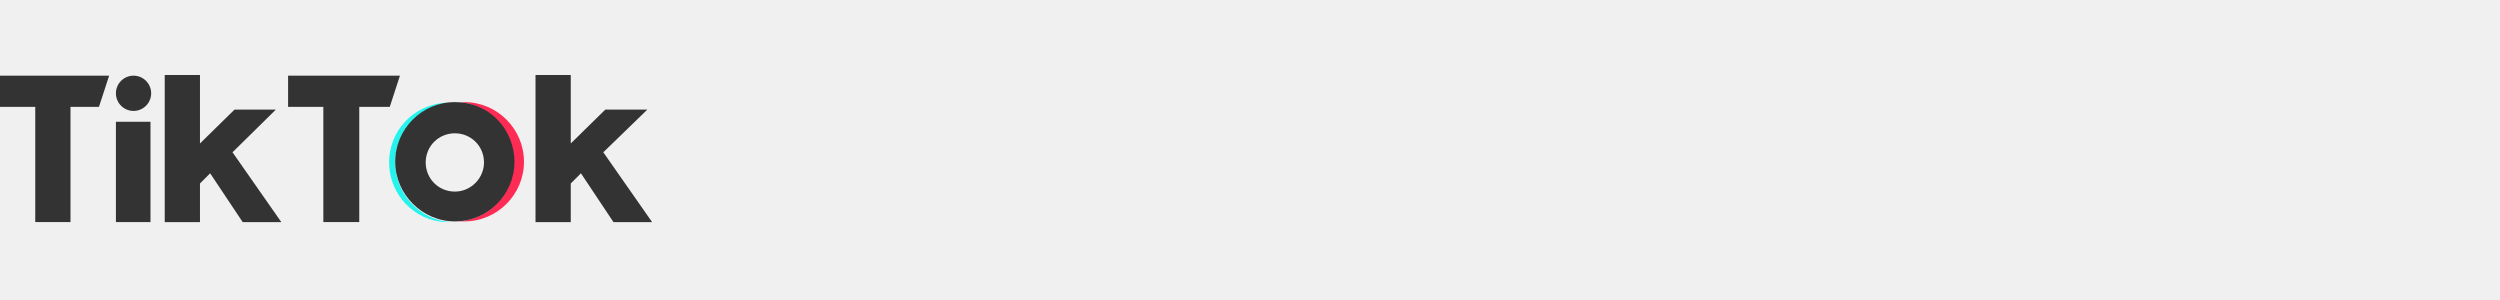
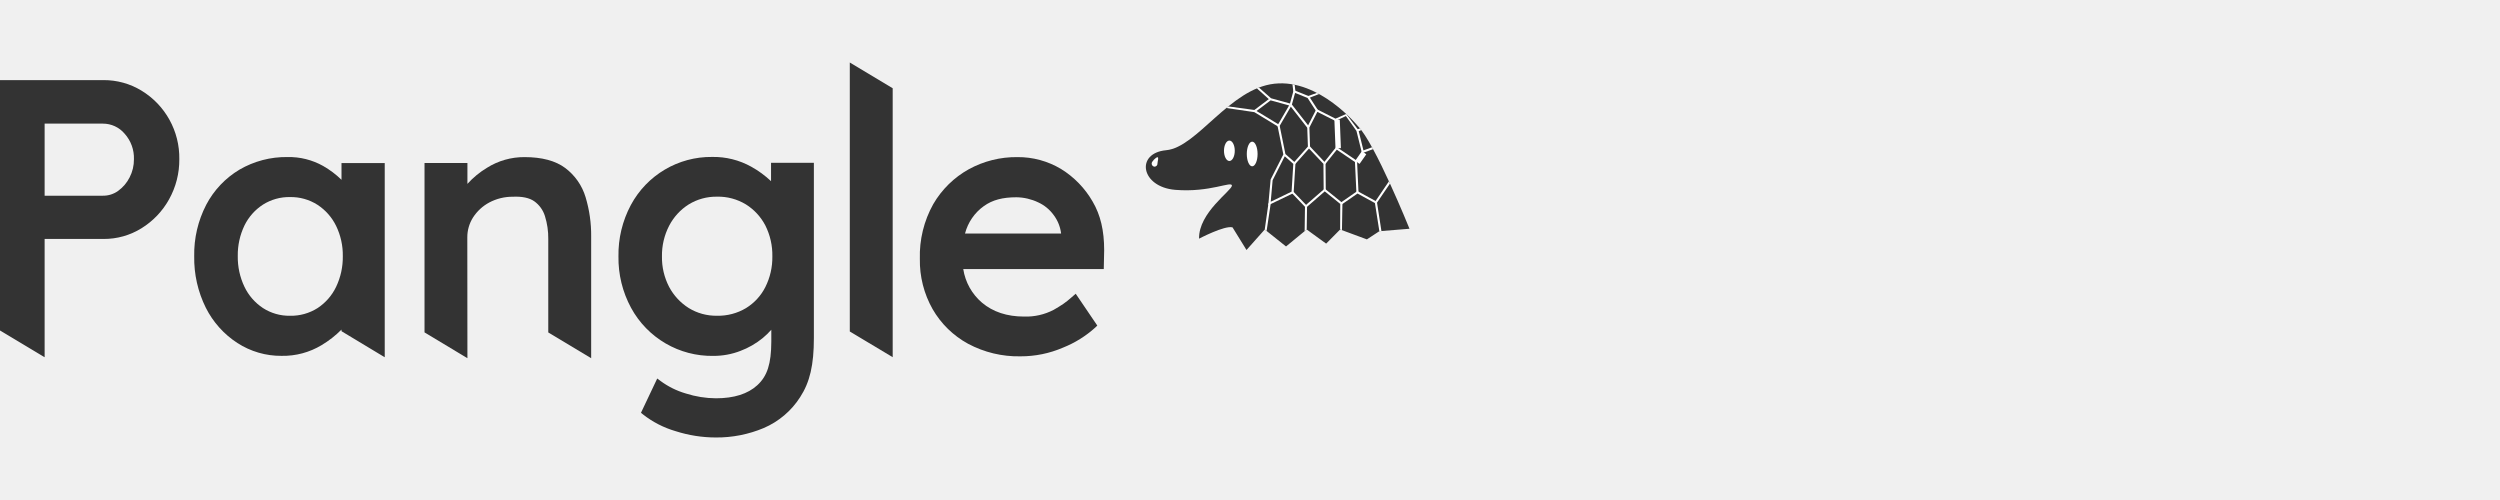
- <svg xmlns="http://www.w3.org/2000/svg" width="200" height="24" viewBox="0 0 200 24" fill="none">
-   <g clip-path="url(#clip0)">
-     <path d="M-0 6.054H8.731L7.917 8.548H5.64V17.767H2.82V8.548H-0V6.054Z" fill="#333333" />
-     <path d="M23.047 6.054H31.995L31.182 8.548H28.741V17.767H25.867V8.548H23.047V6.054Z" fill="#333333" />
-     <path d="M9.273 9.741H12.039V17.767H9.273V9.741Z" fill="#333333" />
-     <path d="M13.178 6H15.998V11.477L18.763 8.766H22.071L18.601 12.182L22.505 17.768H19.414L16.811 13.863L15.998 14.677V17.768H13.178V6Z" fill="#333333" />
-     <path d="M42.841 6H45.661V11.477L48.427 8.766H51.789L48.264 12.182L52.169 17.768H49.077L46.474 13.863L45.661 14.677V17.768H42.841V6Z" fill="#333333" />
-     <path d="M10.683 8.874C11.462 8.874 12.093 8.242 12.093 7.464C12.093 6.685 11.462 6.054 10.683 6.054C9.904 6.054 9.273 6.685 9.273 7.464C9.273 8.242 9.904 8.874 10.683 8.874Z" fill="#333333" />
-     <path d="M31.616 12.995C31.616 10.5 33.568 8.44 36.062 8.223C35.954 8.223 35.791 8.223 35.629 8.223C33.08 8.385 31.128 10.446 31.128 12.995C31.128 15.544 33.134 17.659 35.629 17.767C35.737 17.767 35.9 17.767 36.062 17.767C33.568 17.604 31.616 15.489 31.616 12.995Z" fill="#25F4EE" />
-     <path d="M37.147 8.169C37.038 8.169 36.822 8.169 36.713 8.169C39.208 8.386 41.106 10.447 41.106 12.941C41.106 15.436 39.208 17.496 36.713 17.713C36.822 17.713 36.984 17.713 37.147 17.713C39.804 17.713 41.919 15.544 41.919 12.941C41.919 10.338 39.804 8.169 37.147 8.169Z" fill="#FE2C55" />
-     <path d="M36.388 15.327C35.086 15.327 34.056 14.297 34.056 12.995C34.056 11.694 35.086 10.664 36.388 10.664C37.689 10.664 38.72 11.694 38.72 12.995C38.72 14.243 37.689 15.327 36.388 15.327ZM36.388 8.169C33.73 8.169 31.616 10.338 31.616 12.941C31.616 15.544 33.785 17.713 36.388 17.713C39.045 17.713 41.16 15.544 41.16 12.941C41.16 11.694 40.672 10.447 39.75 9.525C38.828 8.603 37.635 8.169 36.388 8.169Z" fill="#333333" />
-   </g>
-   <defs>
-     <clipPath id="clip0">
-       <path d="M0 0H200V24H0V0Z" fill="white" />
-     </clipPath>
-   </defs>
+ <svg xmlns="http://www.w3.org/2000/svg" width="120" height="24" viewBox="0 0 120 24" fill="none">
+   <path d="M2.142 17.148L0 15.863V3.845H4.971C5.613 3.842 6.243 4.016 6.791 4.35C7.938 5.046 8.629 6.3 8.607 7.643C8.613 8.317 8.443 8.982 8.114 9.571C7.799 10.138 7.344 10.615 6.793 10.956C6.246 11.296 5.615 11.474 4.971 11.47H2.142V17.148ZM2.142 9.394H4.934C5.198 9.398 5.456 9.317 5.67 9.163C5.902 8.995 6.09 8.775 6.219 8.52C6.36 8.249 6.432 7.947 6.429 7.641C6.443 7.19 6.283 6.752 5.982 6.417C5.721 6.108 5.337 5.932 4.934 5.934H2.142V9.394Z" fill="#333333" />
+   <path d="M18.467 17.148L16.392 15.898V15.819C16.107 16.107 15.786 16.358 15.438 16.566C14.858 16.916 14.191 17.094 13.514 17.081C12.762 17.087 12.025 16.872 11.394 16.463C10.748 16.045 10.226 15.461 9.88 14.773C9.498 14.005 9.307 13.156 9.322 12.298C9.306 11.44 9.504 10.592 9.898 9.83C10.264 9.132 10.816 8.548 11.492 8.144C12.193 7.735 12.992 7.526 13.802 7.538C14.399 7.526 14.989 7.674 15.51 7.966C15.832 8.149 16.128 8.372 16.392 8.631V7.828H18.467V17.148ZM13.919 9.459C13.461 9.451 13.01 9.577 12.622 9.822C12.241 10.068 11.934 10.415 11.734 10.823C11.515 11.28 11.405 11.783 11.413 12.29C11.405 12.801 11.514 13.306 11.734 13.767C11.932 14.181 12.239 14.533 12.622 14.786C13.008 15.035 13.459 15.164 13.918 15.157C14.388 15.167 14.85 15.038 15.247 14.786C15.63 14.533 15.936 14.181 16.134 13.767C16.354 13.306 16.463 12.801 16.455 12.29C16.462 11.79 16.352 11.294 16.134 10.844C15.934 10.433 15.626 10.084 15.244 9.833C14.849 9.58 14.388 9.45 13.919 9.459Z" fill="#333333" />
+   <path d="M22.436 17.194L20.377 15.955V7.823H22.436V8.826C22.709 8.525 23.025 8.265 23.373 8.055C23.914 7.715 24.54 7.537 25.178 7.541C26.008 7.541 26.665 7.716 27.13 8.063C27.596 8.412 27.939 8.902 28.107 9.461C28.292 10.075 28.383 10.713 28.376 11.354V17.194L26.317 15.957V11.471C26.322 11.099 26.268 10.728 26.157 10.372C26.068 10.084 25.887 9.833 25.642 9.659C25.409 9.498 25.071 9.422 24.611 9.443C24.22 9.441 23.834 9.535 23.488 9.718C23.172 9.886 22.904 10.133 22.709 10.433C22.525 10.721 22.428 11.056 22.431 11.397L22.436 17.194Z" fill="#333333" />
+   <path d="M34.353 20.999C33.7 20.998 33.051 20.895 32.429 20.696C31.86 20.53 31.329 20.258 30.863 19.892L30.767 19.813L31.547 18.168L31.707 18.288C32.074 18.558 32.485 18.761 32.922 18.888C33.389 19.037 33.876 19.115 34.366 19.118C35.23 19.118 35.897 18.907 36.349 18.492C36.831 18.051 37.017 17.467 37.023 16.403V15.828C36.896 15.971 36.758 16.105 36.611 16.227C36.288 16.49 35.926 16.699 35.536 16.845C35.127 17.003 34.692 17.083 34.254 17.083C32.605 17.115 31.076 16.224 30.289 14.772C29.881 14.017 29.673 13.169 29.686 12.31C29.671 11.45 29.876 10.599 30.281 9.84C31.053 8.403 32.556 7.514 34.185 7.533C34.84 7.521 35.487 7.683 36.061 8.002C36.405 8.193 36.724 8.426 37.01 8.696V7.814H39.066V16.219C39.066 17.519 38.875 18.343 38.407 19.063C37.987 19.72 37.38 20.235 36.665 20.543C35.934 20.851 35.147 21.007 34.353 20.999ZM34.416 9.44C33.937 9.433 33.465 9.562 33.057 9.813C32.659 10.064 32.336 10.417 32.119 10.835C31.884 11.29 31.766 11.796 31.774 12.307C31.765 12.816 31.883 13.318 32.117 13.77C32.337 14.184 32.661 14.534 33.057 14.784C33.465 15.035 33.937 15.164 34.416 15.156C34.904 15.167 35.387 15.04 35.807 14.79C36.204 14.546 36.526 14.197 36.736 13.781C36.965 13.324 37.081 12.818 37.073 12.307C37.083 11.793 36.968 11.285 36.738 10.825C36.523 10.411 36.201 10.061 35.806 9.813C35.387 9.558 34.905 9.429 34.416 9.44Z" fill="#333333" />
+   <path d="M42.849 17.146L40.79 15.911V3L42.849 4.236V17.146Z" fill="#333333" />
+   <path d="M48.983 17.104C48.107 17.122 47.242 16.914 46.468 16.501C45.758 16.115 45.168 15.539 44.764 14.836C44.349 14.102 44.138 13.27 44.153 12.426C44.126 11.509 44.348 10.602 44.794 9.802C45.203 9.096 45.795 8.515 46.507 8.121C47.219 7.732 48.019 7.532 48.831 7.541C49.571 7.534 50.298 7.732 50.933 8.113C51.56 8.5 52.081 9.038 52.448 9.678C52.825 10.321 53 11.065 53 12.01L52.981 12.915H46.236C46.333 13.545 46.653 14.119 47.139 14.531C47.663 14.972 48.34 15.195 49.151 15.195C49.646 15.212 50.136 15.102 50.575 14.873C50.707 14.8 50.92 14.669 51.037 14.588C51.169 14.496 51.294 14.397 51.414 14.29L51.634 14.099L52.67 15.627L52.573 15.722C52.118 16.133 51.594 16.459 51.024 16.686C50.38 16.964 49.685 17.106 48.983 17.104ZM46.321 11.208H50.933C50.894 10.885 50.77 10.578 50.574 10.319C50.383 10.056 50.127 9.847 49.831 9.712C49.505 9.557 49.15 9.474 48.789 9.469C48.122 9.469 47.641 9.598 47.232 9.887C46.782 10.206 46.46 10.674 46.321 11.208Z" fill="#333333" />
+   <path d="M65.611 11.49L64.327 11.015L63.655 11.694L62.721 11.015L61.729 11.83L60.708 11.015L59.832 12L59.161 10.913C58.781 10.811 57.555 11.456 57.555 11.456C57.527 10.203 59.132 9.147 59.132 8.909C59.132 8.671 58.081 9.249 56.416 9.113C54.751 8.977 54.49 7.347 55.977 7.21C57.462 7.074 59.015 4.256 61.174 4.018C63.334 3.779 65.173 6.047 65.173 6.047C65.995 6.861 67.655 10.98 67.655 10.98L66.209 11.098" fill="#333333" />
+   <path d="M62.623 11.097L62.639 9.927L62.009 9.268L62.082 9.198L62.739 9.885L62.722 11.016L62.623 11.097Z" fill="white" />
+   <path d="M64.414 11.045L64.327 11.013L64.333 9.788L63.588 9.186L62.722 9.941L62.655 9.864L63.585 9.053L64.437 9.741L64.414 11.045Z" fill="white" />
+   <path d="M66.209 11.097L65.996 9.747L65.16 9.29L64.414 9.808L64.357 9.723L65.154 9.17L66.091 9.683L66.308 11.089L66.209 11.097Z" fill="white" />
+   <path d="M66.086 9.743L66.002 9.686L66.669 8.703L66.719 8.812L66.086 9.743Z" fill="white" />
+   <path d="M63.536 9.123L63.525 7.865L62.832 7.13L62.169 7.878L62.093 7.81L62.83 6.979L63.626 7.824L63.637 9.122L63.536 9.123Z" fill="white" />
+   <path d="M65.107 9.235L65.038 7.777L64.166 7.186L63.615 7.876L63.536 7.813L64.145 7.049L65.138 7.721L65.208 9.23L65.107 9.235Z" fill="white" />
+   <path d="M64.31 5.745L64.051 5.755L64.104 7.121L64.363 7.111L64.31 5.745Z" fill="white" />
+   <path d="M65.375 7.354L65.11 6.284L64.603 5.571L64.102 5.807L63.233 5.369L62.85 6.121L62.882 7.051L62.78 7.055L62.747 6.099L63.189 5.233L64.103 5.695L64.619 5.469L65.207 6.251L65.446 7.219L65.857 7.069L65.907 7.159L65.375 7.354Z" fill="white" />
+   <path d="M62.08 4.398L62.038 4.048L62.143 4.069L62.181 4.386L62.08 4.398Z" fill="white" />
+   <path d="M60.949 4.799L60.33 4.242L60.426 4.201L61.016 4.722L60.949 4.799Z" fill="white" />
+   <path d="M62.758 6.143L61.96 5.12L61.389 6.101L60.206 5.382L58.867 5.185L58.96 5.108L60.21 5.279L60.971 4.706L61.919 4.967L62.096 4.323L62.832 4.619L63.254 5.274L63.169 5.33L62.764 4.703L62.164 4.46L62.011 5.018L62.839 6.079L62.758 6.143ZM60.314 5.328L61.354 5.96L61.877 5.061L60.99 4.817L60.314 5.328Z" fill="white" />
+   <path d="M62.815 4.708L62.781 4.612L63.215 4.46L63.315 4.514L62.815 4.708Z" fill="white" />
+   <path d="M55.28 7.842C55.275 7.925 55.337 7.996 55.42 8.001C55.459 7.998 55.496 7.98 55.523 7.951C55.549 7.921 55.562 7.882 55.559 7.842C55.559 7.755 55.635 7.547 55.559 7.547C55.484 7.547 55.28 7.755 55.28 7.842Z" fill="white" />
+   <path d="M60.105 7.983C60.248 7.983 60.364 7.718 60.364 7.392C60.364 7.065 60.248 6.8 60.105 6.8C59.962 6.8 59.846 7.065 59.846 7.392C59.846 7.718 59.962 7.983 60.105 7.983Z" fill="white" />
+   <path d="M59.01 7.728C59.153 7.728 59.269 7.508 59.269 7.237C59.269 6.967 59.153 6.747 59.01 6.747C58.867 6.747 58.751 6.967 58.751 7.237C58.751 7.508 58.867 7.728 59.01 7.728Z" fill="white" />
+   <path d="M65.175 6.311L65.138 6.216L65.277 6.162L65.344 6.245L65.175 6.311Z" fill="white" />
+   <path d="M65.37 7.257L65.047 7.719L65.259 7.868L65.582 7.406L65.37 7.257Z" fill="white" />
+   <path d="M60.877 9.851L60.99 8.616L61.6 7.413L61.321 6.041L61.421 6.021L61.7 7.393L62.183 7.822L62.094 9.266L60.877 9.851ZM61.086 8.652L60.995 9.683L61.996 9.199L62.078 7.866L61.669 7.502L61.086 8.652Z" fill="white" />
+   <path d="M60.797 11.085L60.708 11.014L60.886 9.757L60.995 9.767L60.797 11.085Z" fill="white" />
</svg>
